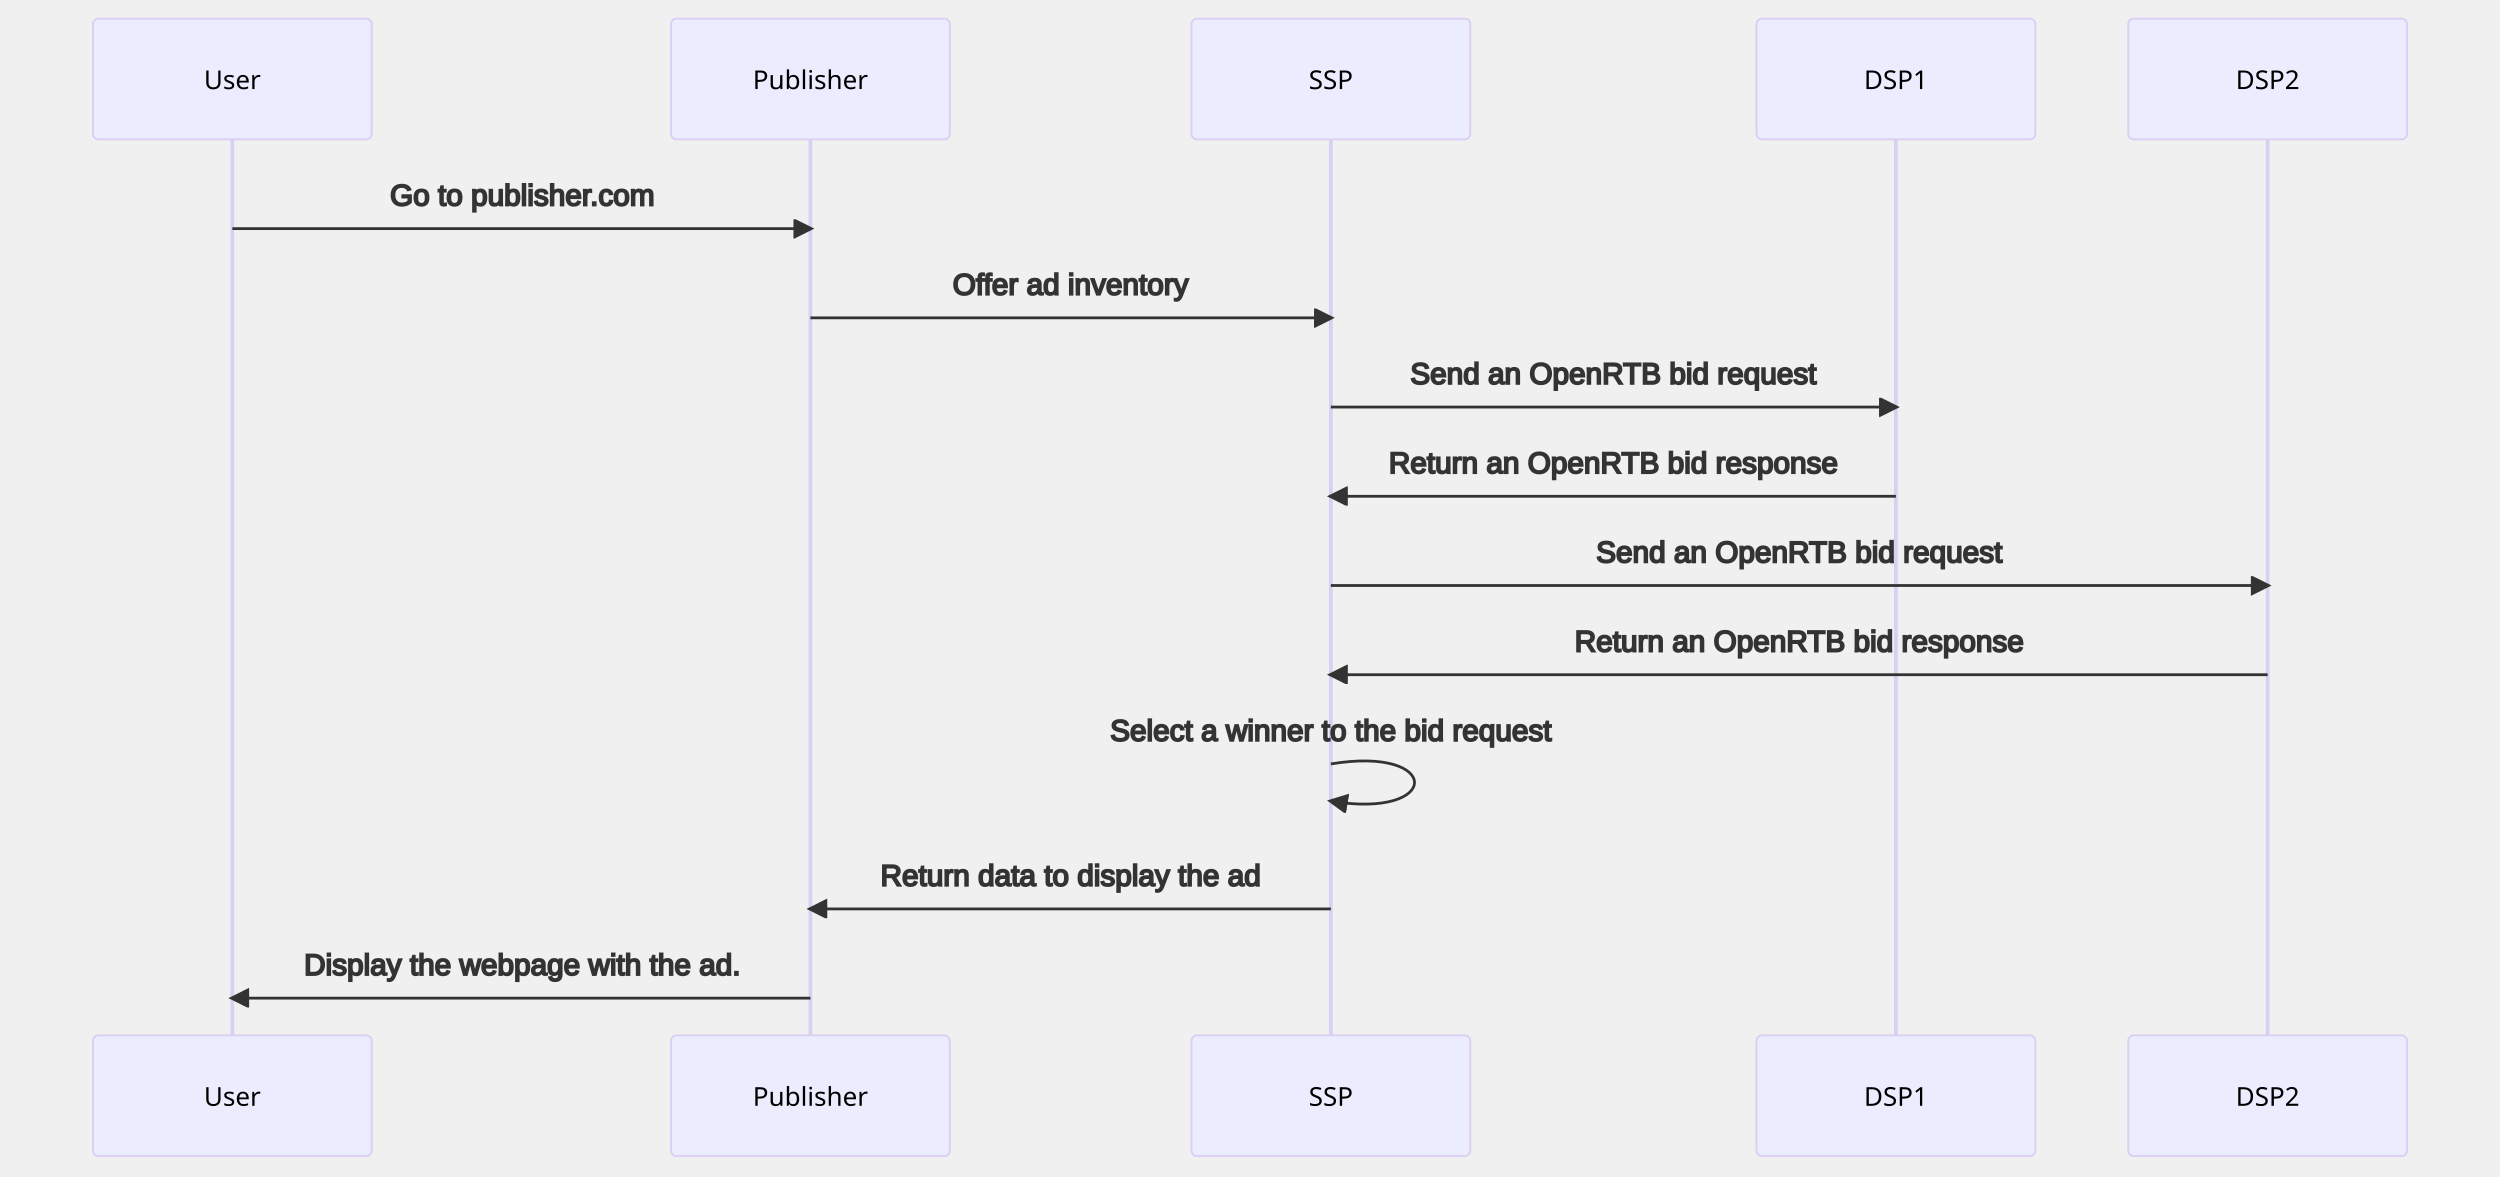
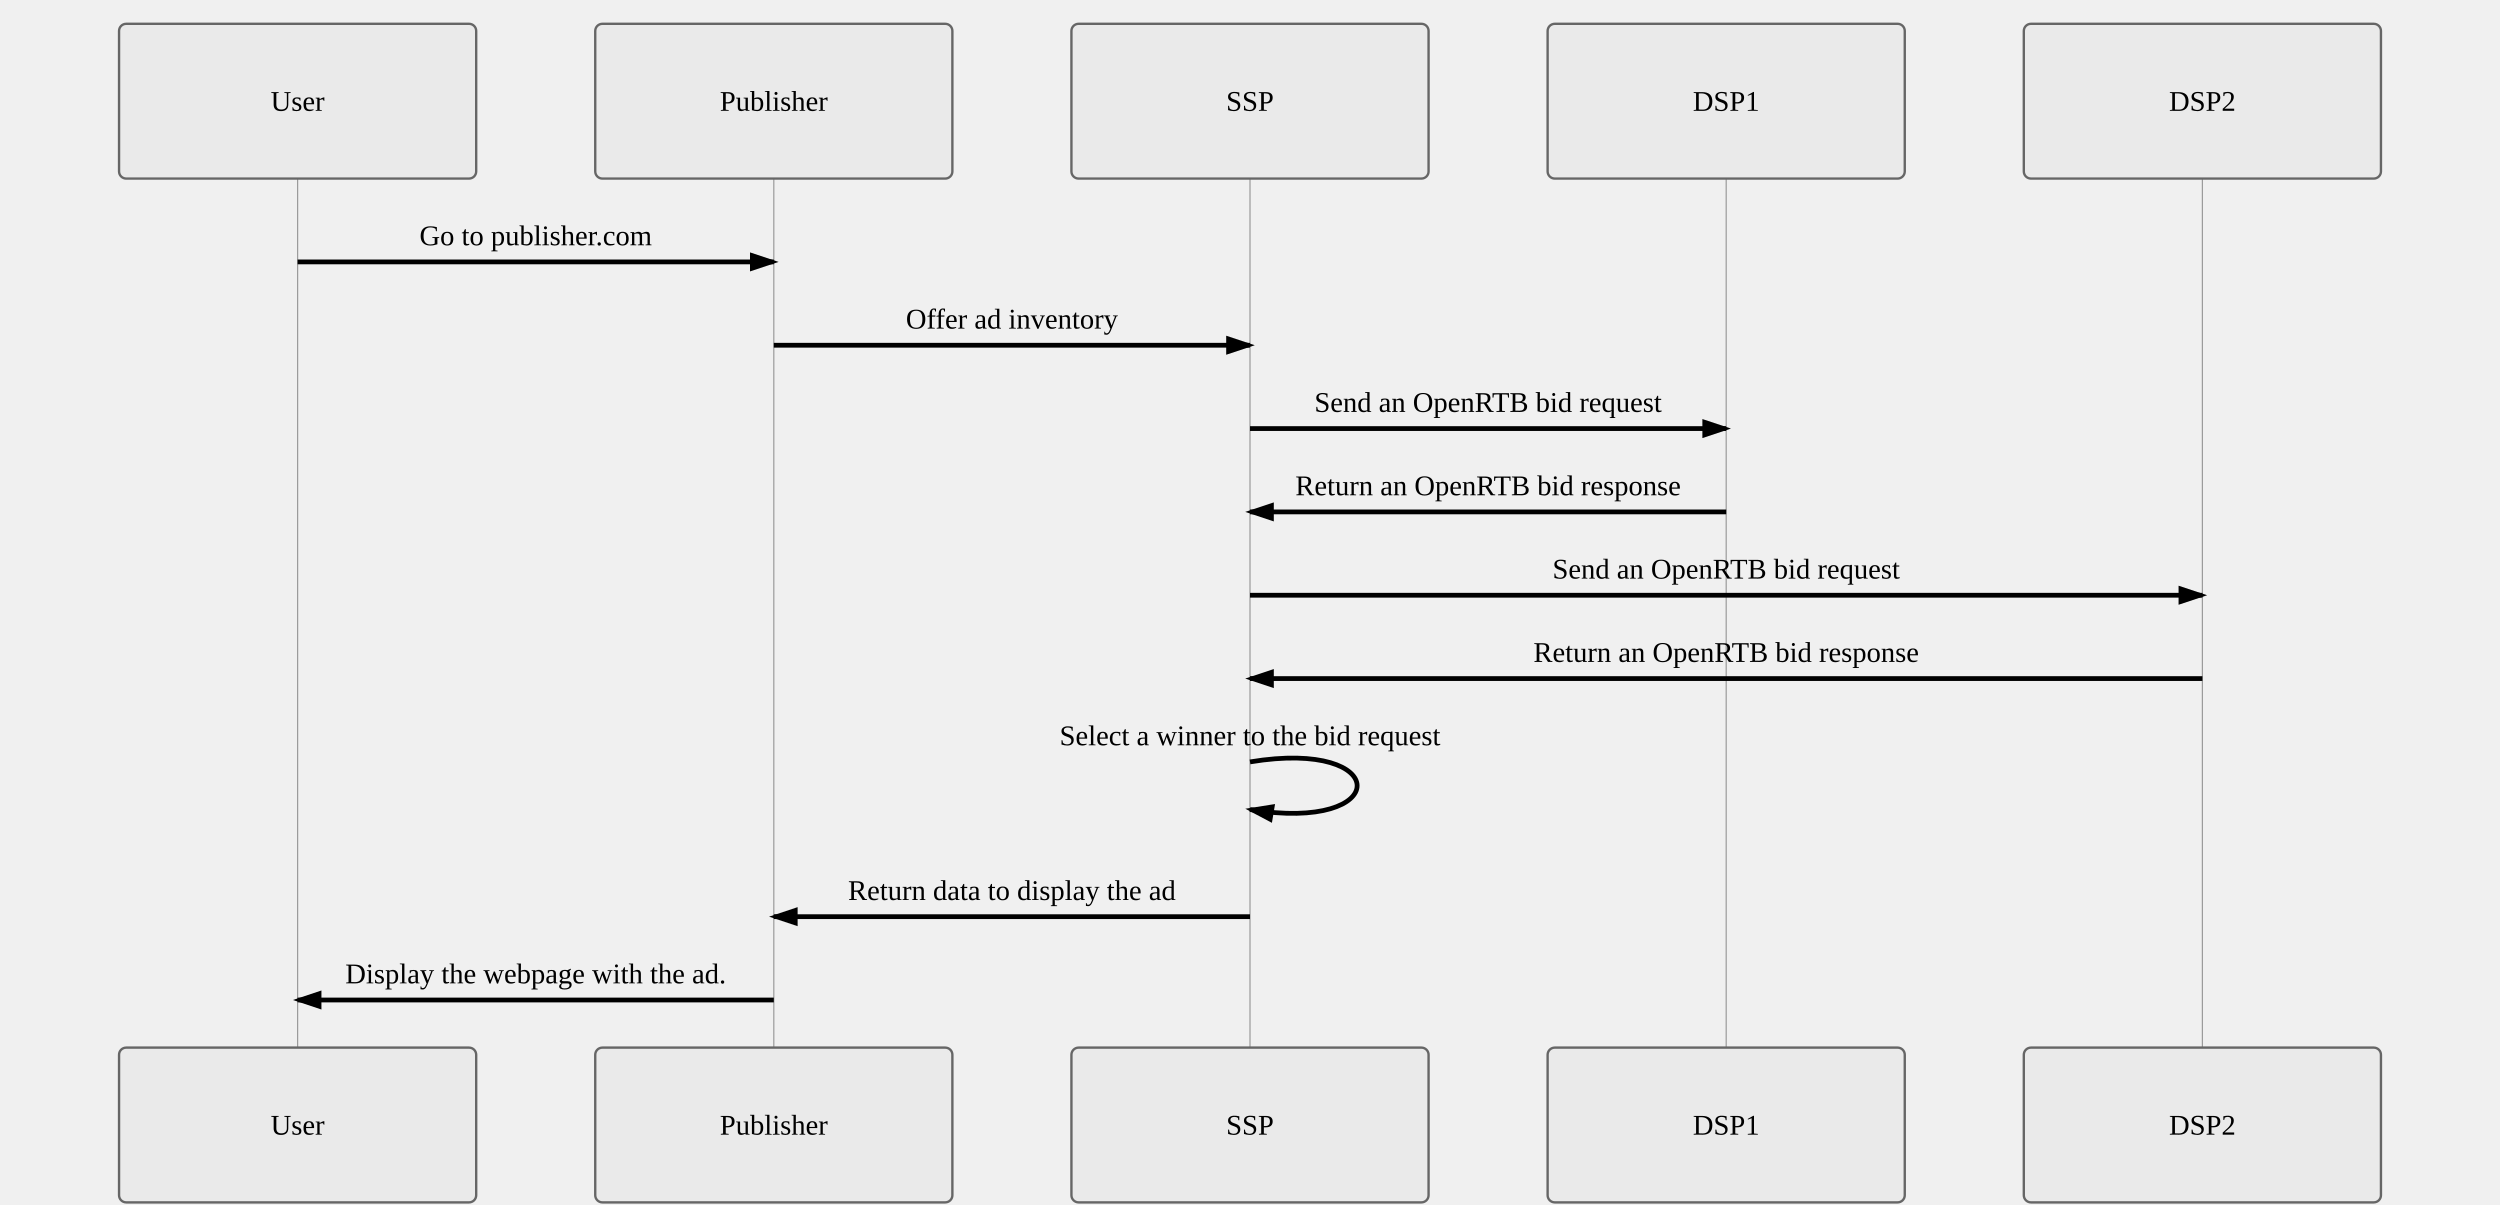
- <svg xmlns="http://www.w3.org/2000/svg" id="mermaid-1642757561262" width="100%" height="633" style="max-width: 1345px; background-color: white;" viewBox="-50 -10 1345 633">
-   <style>#mermaid-1642757561262 {font-family:"trebuchet ms",verdana,arial,sans-serif;font-size:16px;fill:#333;}#mermaid-1642757561262 .error-icon{fill:#552222;}#mermaid-1642757561262 .error-text{fill:#552222;stroke:#552222;}#mermaid-1642757561262 .edge-thickness-normal{stroke-width:2px;}#mermaid-1642757561262 .edge-thickness-thick{stroke-width:3.5px;}#mermaid-1642757561262 .edge-pattern-solid{stroke-dasharray:0;}#mermaid-1642757561262 .edge-pattern-dashed{stroke-dasharray:3;}#mermaid-1642757561262 .edge-pattern-dotted{stroke-dasharray:2;}#mermaid-1642757561262 .marker{fill:#333333;stroke:#333333;}#mermaid-1642757561262 .marker.cross{stroke:#333333;}#mermaid-1642757561262 svg{font-family:"trebuchet ms",verdana,arial,sans-serif;font-size:16px;}#mermaid-1642757561262 .actor{stroke:hsl(259.626, 59.777%, 87.902%);fill:#ECECFF;}#mermaid-1642757561262 text.actor&gt;tspan{fill:black;stroke:none;}#mermaid-1642757561262 .actor-line{stroke:grey;}#mermaid-1642757561262 .messageLine0{stroke-width:1.5;stroke-dasharray:none;stroke:#333;}#mermaid-1642757561262 .messageLine1{stroke-width:1.5;stroke-dasharray:2,2;stroke:#333;}#mermaid-1642757561262 #arrowhead path{fill:#333;stroke:#333;}#mermaid-1642757561262 .sequenceNumber{fill:white;}#mermaid-1642757561262 #sequencenumber{fill:#333;}#mermaid-1642757561262 #crosshead path{fill:#333;stroke:#333;}#mermaid-1642757561262 .messageText{fill:#333;stroke:#333;}#mermaid-1642757561262 .labelBox{stroke:hsl(259.626, 59.777%, 87.902%);fill:#ECECFF;}#mermaid-1642757561262 .labelText,#mermaid-1642757561262 .labelText&gt;tspan{fill:black;stroke:none;}#mermaid-1642757561262 .loopText,#mermaid-1642757561262 .loopText&gt;tspan{fill:black;stroke:none;}#mermaid-1642757561262 .loopLine{stroke-width:2px;stroke-dasharray:2,2;stroke:hsl(259.626, 59.777%, 87.902%);fill:hsl(259.626, 59.777%, 87.902%);}#mermaid-1642757561262 .note{stroke:#aaaa33;fill:#fff5ad;}#mermaid-1642757561262 .noteText,#mermaid-1642757561262 .noteText&gt;tspan{fill:black;stroke:none;}#mermaid-1642757561262 .activation0{fill:#f4f4f4;stroke:#666;}#mermaid-1642757561262 .activation1{fill:#f4f4f4;stroke:#666;}#mermaid-1642757561262 .activation2{fill:#f4f4f4;stroke:#666;}#mermaid-1642757561262 .actorPopupMenu{position:absolute;}#mermaid-1642757561262 .actorPopupMenuPanel{position:absolute;fill:#ECECFF;box-shadow:0px 8px 16px 0px rgba(0,0,0,0.2);filter:drop-shadow(3px 5px 2px rgb(0 0 0 / 0.4));}#mermaid-1642757561262 .actor-man line{stroke:hsl(259.626, 59.777%, 87.902%);fill:#ECECFF;}#mermaid-1642757561262 .actor-man circle,#mermaid-1642757561262 line{stroke:hsl(259.626, 59.777%, 87.902%);fill:#ECECFF;stroke-width:2px;}#mermaid-1642757561262 :root{--mermaid-font-family:"trebuchet ms",verdana,arial,sans-serif;}</style>
+ <svg xmlns="http://www.w3.org/2000/svg" width="100%" height="100%" style="max-width:1050px;" viewBox="-50 -10 1050 506">
  <g />
-   <defs>
-     <symbol id="computer" width="24" height="24">
-       <path transform="scale(.5)" d="M2 2v13h20v-13h-20zm18 11h-16v-9h16v9zm-10.228 6l.466-1h3.524l.467 1h-4.457zm14.228 3h-24l2-6h2.104l-1.33 4h18.45l-1.297-4h2.073l2 6zm-5-10h-14v-7h14v7z" />
-     </symbol>
-   </defs>
-   <defs>
-     <symbol id="database" fill-rule="evenodd" clip-rule="evenodd">
-       <path transform="scale(.5)" d="M12.258.001l.256.004.255.005.253.008.251.01.249.012.247.015.246.016.242.019.241.02.239.023.236.024.233.027.231.028.229.031.225.032.223.034.22.036.217.038.214.04.211.041.208.043.205.045.201.046.198.048.194.05.191.051.187.053.183.054.18.056.175.057.172.059.168.06.163.061.16.063.155.064.15.066.074.033.073.033.071.034.07.034.069.035.068.035.067.035.066.035.064.036.064.036.062.036.06.036.06.037.058.037.058.037.055.038.055.038.053.038.052.038.051.039.05.039.048.039.047.039.045.04.044.04.043.04.041.04.04.041.039.041.037.041.036.041.034.041.033.042.032.042.03.042.029.042.027.042.026.043.024.043.023.043.021.043.02.043.018.044.017.043.015.044.013.044.012.044.011.045.009.044.007.045.006.045.004.045.002.045.001.045v17l-.001.045-.002.045-.004.045-.006.045-.007.045-.009.044-.011.045-.012.044-.013.044-.015.044-.017.043-.018.044-.02.043-.021.043-.023.043-.024.043-.026.043-.027.042-.029.042-.03.042-.032.042-.033.042-.034.041-.036.041-.037.041-.039.041-.04.041-.041.04-.043.04-.044.04-.045.04-.047.039-.048.039-.05.039-.051.039-.052.038-.053.038-.055.038-.055.038-.058.037-.058.037-.06.037-.06.036-.062.036-.064.036-.064.036-.066.035-.067.035-.068.035-.069.035-.07.034-.071.034-.073.033-.074.033-.15.066-.155.064-.16.063-.163.061-.168.06-.172.059-.175.057-.18.056-.183.054-.187.053-.191.051-.194.05-.198.048-.201.046-.205.045-.208.043-.211.041-.214.04-.217.038-.22.036-.223.034-.225.032-.229.031-.231.028-.233.027-.236.024-.239.023-.241.02-.242.019-.246.016-.247.015-.249.012-.251.01-.253.008-.255.005-.256.004-.258.001-.258-.001-.256-.004-.255-.005-.253-.008-.251-.01-.249-.012-.247-.015-.245-.016-.243-.019-.241-.02-.238-.023-.236-.024-.234-.027-.231-.028-.228-.031-.226-.032-.223-.034-.22-.036-.217-.038-.214-.04-.211-.041-.208-.043-.204-.045-.201-.046-.198-.048-.195-.05-.19-.051-.187-.053-.184-.054-.179-.056-.176-.057-.172-.059-.167-.06-.164-.061-.159-.063-.155-.064-.151-.066-.074-.033-.072-.033-.072-.034-.07-.034-.069-.035-.068-.035-.067-.035-.066-.035-.064-.036-.063-.036-.062-.036-.061-.036-.06-.037-.058-.037-.057-.037-.056-.038-.055-.038-.053-.038-.052-.038-.051-.039-.049-.039-.049-.039-.046-.039-.046-.04-.044-.04-.043-.04-.041-.04-.04-.041-.039-.041-.037-.041-.036-.041-.034-.041-.033-.042-.032-.042-.03-.042-.029-.042-.027-.042-.026-.043-.024-.043-.023-.043-.021-.043-.02-.043-.018-.044-.017-.043-.015-.044-.013-.044-.012-.044-.011-.045-.009-.044-.007-.045-.006-.045-.004-.045-.002-.045-.001-.045v-17l.001-.045.002-.045.004-.045.006-.045.007-.045.009-.044.011-.045.012-.044.013-.044.015-.044.017-.043.018-.044.02-.043.021-.043.023-.043.024-.043.026-.043.027-.042.029-.042.03-.042.032-.042.033-.042.034-.041.036-.041.037-.041.039-.041.04-.041.041-.04.043-.04.044-.04.046-.04.046-.039.049-.039.049-.039.051-.039.052-.038.053-.038.055-.038.056-.038.057-.037.058-.037.06-.037.061-.036.062-.036.063-.036.064-.036.066-.035.067-.035.068-.035.069-.035.07-.034.072-.034.072-.033.074-.033.151-.066.155-.064.159-.063.164-.061.167-.06.172-.059.176-.057.179-.056.184-.054.187-.053.19-.051.195-.05.198-.048.201-.046.204-.045.208-.043.211-.041.214-.04.217-.038.22-.036.223-.034.226-.032.228-.031.231-.028.234-.027.236-.024.238-.023.241-.02.243-.019.245-.016.247-.015.249-.012.251-.01.253-.008.255-.005.256-.004.258-.001.258.001zm-9.258 20.499v.01l.001.021.003.021.004.022.005.021.006.022.007.022.009.023.01.022.011.023.012.023.013.023.015.023.016.024.017.023.018.024.019.024.021.024.022.025.023.024.024.025.052.049.056.05.061.051.066.051.07.051.075.051.079.052.084.052.088.052.092.052.097.052.102.051.105.052.11.052.114.051.119.051.123.051.127.05.131.05.135.05.139.048.144.049.147.047.152.047.155.047.16.045.163.045.167.043.171.043.176.041.178.041.183.039.187.039.19.037.194.035.197.035.202.033.204.031.209.03.212.029.216.027.219.025.222.024.226.021.23.02.233.018.236.016.24.015.243.012.246.01.249.008.253.005.256.004.259.001.26-.001.257-.004.254-.005.25-.008.247-.011.244-.012.241-.014.237-.016.233-.018.231-.021.226-.021.224-.024.22-.026.216-.027.212-.028.21-.031.205-.031.202-.034.198-.034.194-.036.191-.037.187-.039.183-.04.179-.04.175-.042.172-.043.168-.044.163-.045.16-.046.155-.046.152-.047.148-.048.143-.049.139-.049.136-.05.131-.05.126-.05.123-.051.118-.052.114-.051.11-.052.106-.052.101-.052.096-.052.092-.052.088-.053.083-.051.079-.052.074-.052.07-.051.065-.051.06-.051.056-.05.051-.05.023-.024.023-.025.021-.024.02-.024.019-.024.018-.024.017-.024.015-.023.014-.024.013-.023.012-.023.01-.023.01-.022.008-.022.006-.022.006-.022.004-.022.004-.021.001-.021.001-.021v-4.127l-.077.055-.08.053-.083.054-.085.053-.087.052-.09.052-.093.051-.095.05-.097.05-.1.049-.102.049-.105.048-.106.047-.109.047-.111.046-.114.045-.115.045-.118.044-.12.043-.122.042-.124.042-.126.041-.128.04-.13.04-.132.038-.134.038-.135.037-.138.037-.139.035-.142.035-.143.034-.144.033-.147.032-.148.031-.15.03-.151.03-.153.029-.154.027-.156.027-.158.026-.159.025-.161.024-.162.023-.163.022-.165.021-.166.02-.167.019-.169.018-.169.017-.171.016-.173.015-.173.014-.175.013-.175.012-.177.011-.178.01-.179.008-.179.008-.181.006-.182.005-.182.004-.184.003-.184.002h-.37l-.184-.002-.184-.003-.182-.004-.182-.005-.181-.006-.179-.008-.179-.008-.178-.01-.176-.011-.176-.012-.175-.013-.173-.014-.172-.015-.171-.016-.17-.017-.169-.018-.167-.019-.166-.02-.165-.021-.163-.022-.162-.023-.161-.024-.159-.025-.157-.026-.156-.027-.155-.027-.153-.029-.151-.03-.15-.03-.148-.031-.146-.032-.145-.033-.143-.034-.141-.035-.14-.035-.137-.037-.136-.037-.134-.038-.132-.038-.13-.04-.128-.04-.126-.041-.124-.042-.122-.042-.12-.044-.117-.043-.116-.045-.113-.045-.112-.046-.109-.047-.106-.047-.105-.048-.102-.049-.1-.049-.097-.05-.095-.05-.093-.052-.09-.051-.087-.052-.085-.053-.083-.054-.08-.054-.077-.054v4.127zm0-5.654v.011l.001.021.003.021.004.021.005.022.006.022.007.022.009.022.01.022.011.023.012.023.013.023.015.024.016.023.017.024.018.024.019.024.021.024.022.024.023.025.024.024.052.05.056.05.061.05.066.051.07.051.075.052.079.051.084.052.088.052.092.052.097.052.102.052.105.052.11.051.114.051.119.052.123.05.127.051.131.05.135.049.139.049.144.048.147.048.152.047.155.046.16.045.163.045.167.044.171.042.176.042.178.04.183.04.187.038.19.037.194.036.197.034.202.033.204.032.209.03.212.028.216.027.219.025.222.024.226.022.23.02.233.018.236.016.24.014.243.012.246.01.249.008.253.006.256.003.259.001.26-.001.257-.003.254-.006.25-.008.247-.01.244-.012.241-.015.237-.016.233-.018.231-.02.226-.022.224-.024.22-.025.216-.027.212-.029.21-.03.205-.032.202-.033.198-.035.194-.036.191-.037.187-.039.183-.039.179-.041.175-.042.172-.043.168-.044.163-.045.16-.045.155-.047.152-.047.148-.048.143-.048.139-.05.136-.049.131-.05.126-.051.123-.051.118-.051.114-.052.11-.052.106-.052.101-.052.096-.052.092-.052.088-.052.083-.052.079-.052.074-.051.07-.052.065-.051.06-.05.056-.051.051-.049.023-.025.023-.024.021-.025.02-.024.019-.024.018-.024.017-.024.015-.023.014-.023.013-.024.012-.022.01-.023.01-.023.008-.022.006-.022.006-.022.004-.021.004-.022.001-.021.001-.021v-4.139l-.077.054-.08.054-.083.054-.085.052-.087.053-.09.051-.093.051-.095.051-.097.05-.1.049-.102.049-.105.048-.106.047-.109.047-.111.046-.114.045-.115.044-.118.044-.12.044-.122.042-.124.042-.126.041-.128.04-.13.039-.132.039-.134.038-.135.037-.138.036-.139.036-.142.035-.143.033-.144.033-.147.033-.148.031-.15.03-.151.03-.153.028-.154.028-.156.027-.158.026-.159.025-.161.024-.162.023-.163.022-.165.021-.166.02-.167.019-.169.018-.169.017-.171.016-.173.015-.173.014-.175.013-.175.012-.177.011-.178.009-.179.009-.179.007-.181.007-.182.005-.182.004-.184.003-.184.002h-.37l-.184-.002-.184-.003-.182-.004-.182-.005-.181-.007-.179-.007-.179-.009-.178-.009-.176-.011-.176-.012-.175-.013-.173-.014-.172-.015-.171-.016-.17-.017-.169-.018-.167-.019-.166-.02-.165-.021-.163-.022-.162-.023-.161-.024-.159-.025-.157-.026-.156-.027-.155-.028-.153-.028-.151-.03-.15-.03-.148-.031-.146-.033-.145-.033-.143-.033-.141-.035-.14-.036-.137-.036-.136-.037-.134-.038-.132-.039-.13-.039-.128-.04-.126-.041-.124-.042-.122-.043-.12-.043-.117-.044-.116-.044-.113-.046-.112-.046-.109-.046-.106-.047-.105-.048-.102-.049-.1-.049-.097-.05-.095-.051-.093-.051-.09-.051-.087-.053-.085-.052-.083-.054-.08-.054-.077-.054v4.139zm0-5.666v.011l.001.02.003.022.004.021.005.022.006.021.007.022.009.023.01.022.011.023.012.023.013.023.015.023.016.024.017.024.018.023.019.024.021.025.022.024.023.024.024.025.052.05.056.05.061.05.066.051.07.051.075.052.079.051.084.052.088.052.092.052.097.052.102.052.105.051.11.052.114.051.119.051.123.051.127.05.131.05.135.05.139.049.144.048.147.048.152.047.155.046.16.045.163.045.167.043.171.043.176.042.178.04.183.04.187.038.19.037.194.036.197.034.202.033.204.032.209.03.212.028.216.027.219.025.222.024.226.021.23.02.233.018.236.017.24.014.243.012.246.01.249.008.253.006.256.003.259.001.26-.001.257-.003.254-.006.25-.008.247-.01.244-.013.241-.014.237-.016.233-.018.231-.02.226-.022.224-.024.22-.025.216-.027.212-.029.21-.03.205-.032.202-.033.198-.035.194-.036.191-.037.187-.039.183-.039.179-.041.175-.042.172-.043.168-.044.163-.045.16-.045.155-.047.152-.047.148-.048.143-.049.139-.049.136-.049.131-.051.126-.05.123-.051.118-.052.114-.051.11-.052.106-.052.101-.052.096-.052.092-.052.088-.052.083-.052.079-.052.074-.052.07-.051.065-.051.06-.051.056-.05.051-.049.023-.025.023-.025.021-.024.02-.024.019-.024.018-.024.017-.024.015-.023.014-.024.013-.023.012-.023.01-.022.01-.023.008-.022.006-.022.006-.022.004-.022.004-.021.001-.021.001-.021v-4.153l-.077.054-.08.054-.083.053-.085.053-.087.053-.09.051-.093.051-.095.051-.097.05-.1.049-.102.048-.105.048-.106.048-.109.046-.111.046-.114.046-.115.044-.118.044-.12.043-.122.043-.124.042-.126.041-.128.04-.13.039-.132.039-.134.038-.135.037-.138.036-.139.036-.142.034-.143.034-.144.033-.147.032-.148.032-.15.03-.151.03-.153.028-.154.028-.156.027-.158.026-.159.024-.161.024-.162.023-.163.023-.165.021-.166.02-.167.019-.169.018-.169.017-.171.016-.173.015-.173.014-.175.013-.175.012-.177.01-.178.01-.179.009-.179.007-.181.006-.182.006-.182.004-.184.003-.184.001-.185.001-.185-.001-.184-.001-.184-.003-.182-.004-.182-.006-.181-.006-.179-.007-.179-.009-.178-.01-.176-.01-.176-.012-.175-.013-.173-.014-.172-.015-.171-.016-.17-.017-.169-.018-.167-.019-.166-.02-.165-.021-.163-.023-.162-.023-.161-.024-.159-.024-.157-.026-.156-.027-.155-.028-.153-.028-.151-.03-.15-.03-.148-.032-.146-.032-.145-.033-.143-.034-.141-.034-.14-.036-.137-.036-.136-.037-.134-.038-.132-.039-.13-.039-.128-.041-.126-.041-.124-.041-.122-.043-.12-.043-.117-.044-.116-.044-.113-.046-.112-.046-.109-.046-.106-.048-.105-.048-.102-.048-.1-.05-.097-.049-.095-.051-.093-.051-.09-.052-.087-.052-.085-.053-.083-.053-.08-.054-.077-.054v4.153zm8.74-8.179l-.257.004-.254.005-.25.008-.247.011-.244.012-.241.014-.237.016-.233.018-.231.021-.226.022-.224.023-.22.026-.216.027-.212.028-.21.031-.205.032-.202.033-.198.034-.194.036-.191.038-.187.038-.183.04-.179.041-.175.042-.172.043-.168.043-.163.045-.16.046-.155.046-.152.048-.148.048-.143.048-.139.049-.136.05-.131.05-.126.051-.123.051-.118.051-.114.052-.11.052-.106.052-.101.052-.096.052-.092.052-.088.052-.083.052-.079.052-.074.051-.07.052-.065.051-.06.05-.056.05-.051.05-.023.025-.023.024-.021.024-.02.025-.019.024-.018.024-.017.023-.015.024-.014.023-.013.023-.012.023-.01.023-.01.022-.008.022-.006.023-.006.021-.004.022-.004.021-.001.021-.001.021.001.021.001.021.004.021.004.022.006.021.006.023.008.022.01.022.01.023.012.023.013.023.014.023.015.024.017.023.018.024.019.024.02.025.021.024.023.024.023.025.051.05.056.05.06.05.065.051.07.052.074.051.079.052.083.052.088.052.092.052.096.052.101.052.106.052.11.052.114.052.118.051.123.051.126.051.131.05.136.05.139.049.143.048.148.048.152.048.155.046.16.046.163.045.168.043.172.043.175.042.179.041.183.04.187.038.191.038.194.036.198.034.202.033.205.032.21.031.212.028.216.027.22.026.224.023.226.022.231.021.233.018.237.016.241.014.244.012.247.011.25.008.254.005.257.004.26.001.26-.001.257-.004.254-.005.25-.008.247-.011.244-.012.241-.014.237-.016.233-.018.231-.021.226-.022.224-.023.22-.026.216-.027.212-.028.21-.031.205-.032.202-.033.198-.034.194-.036.191-.038.187-.038.183-.04.179-.041.175-.042.172-.043.168-.043.163-.045.16-.046.155-.046.152-.048.148-.048.143-.048.139-.049.136-.05.131-.05.126-.051.123-.051.118-.051.114-.052.11-.052.106-.052.101-.052.096-.052.092-.052.088-.052.083-.052.079-.052.074-.051.07-.052.065-.051.06-.05.056-.05.051-.05.023-.025.023-.024.021-.024.02-.025.019-.024.018-.024.017-.023.015-.024.014-.023.013-.023.012-.023.01-.023.01-.022.008-.022.006-.023.006-.021.004-.022.004-.021.001-.021.001-.021-.001-.021-.001-.021-.004-.021-.004-.022-.006-.021-.006-.023-.008-.022-.01-.022-.01-.023-.012-.023-.013-.023-.014-.023-.015-.024-.017-.023-.018-.024-.019-.024-.02-.025-.021-.024-.023-.024-.023-.025-.051-.05-.056-.05-.06-.05-.065-.051-.07-.052-.074-.051-.079-.052-.083-.052-.088-.052-.092-.052-.096-.052-.101-.052-.106-.052-.11-.052-.114-.052-.118-.051-.123-.051-.126-.051-.131-.05-.136-.05-.139-.049-.143-.048-.148-.048-.152-.048-.155-.046-.16-.046-.163-.045-.168-.043-.172-.043-.175-.042-.179-.041-.183-.04-.187-.038-.191-.038-.194-.036-.198-.034-.202-.033-.205-.032-.21-.031-.212-.028-.216-.027-.22-.026-.224-.023-.226-.022-.231-.021-.233-.018-.237-.016-.241-.014-.244-.012-.247-.011-.25-.008-.254-.005-.257-.004-.26-.001-.26.001z" />
-     </symbol>
-   </defs>
-   <defs>
-     <symbol id="clock" width="24" height="24">
-       <path transform="scale(.5)" d="M12 2c5.514 0 10 4.486 10 10s-4.486 10-10 10-10-4.486-10-10 4.486-10 10-10zm0-2c-6.627 0-12 5.373-12 12s5.373 12 12 12 12-5.373 12-12-5.373-12-12-12zm5.848 12.459c.202.038.202.333.001.372-1.907.361-6.045 1.111-6.547 1.111-.719 0-1.301-.582-1.301-1.301 0-.512.77-5.447 1.125-7.445.034-.192.312-.181.343.014l.985 6.238 5.394 1.011z" />
-     </symbol>
-   </defs>
  <g>
-     <line id="actor0" x1="75" y1="5" x2="75" y2="567" class="200" stroke-width="0.5px" stroke="#999" />
-     <g id="root-0">
-       <rect x="0" y="0" fill="#eaeaea" stroke="#666" width="150" height="65" rx="3" ry="3" class="actor" />
-       <text x="75" y="32.5" dominant-baseline="central" alignment-baseline="central" class="actor" style="text-anchor: middle; font-size: 14px; font-weight: 400; font-family: Open-Sans, &quot;sans-serif&quot;;">
-         <tspan x="75" dy="0">User</tspan>
-       </text>
-     </g>
+     <line id="actor0" x1="75" y1="5" x2="75" y2="495" class="actor-line" stroke-width="0.5px" stroke="#999" />
+     <rect x="0" y="0" fill="#eaeaea" stroke="#666" width="150" height="65" rx="3" ry="3" class="actor" />
+     <text x="75" y="32.5" dominant-baseline="central" alignment-baseline="central" class="actor" style="text-anchor: middle;">
+       <tspan x="75" dy="0">User</tspan>
+     </text>
  </g>
  <g>
-     <line id="actor1" x1="386" y1="5" x2="386" y2="567" class="200" stroke-width="0.5px" stroke="#999" />
-     <g id="root-1">
-       <rect x="311" y="0" fill="#eaeaea" stroke="#666" width="150" height="65" rx="3" ry="3" class="actor" />
-       <text x="386" y="32.5" dominant-baseline="central" alignment-baseline="central" class="actor" style="text-anchor: middle; font-size: 14px; font-weight: 400; font-family: Open-Sans, &quot;sans-serif&quot;;">
-         <tspan x="386" dy="0">Publisher</tspan>
-       </text>
-     </g>
+     <line id="actor1" x1="275" y1="5" x2="275" y2="495" class="actor-line" stroke-width="0.5px" stroke="#999" />
+     <rect x="200" y="0" fill="#eaeaea" stroke="#666" width="150" height="65" rx="3" ry="3" class="actor" />
+     <text x="275" y="32.5" dominant-baseline="central" alignment-baseline="central" class="actor" style="text-anchor: middle;">
+       <tspan x="275" dy="0">Publisher</tspan>
+     </text>
  </g>
  <g>
-     <line id="actor2" x1="666" y1="5" x2="666" y2="567" class="200" stroke-width="0.5px" stroke="#999" />
-     <g id="root-2">
-       <rect x="591" y="0" fill="#eaeaea" stroke="#666" width="150" height="65" rx="3" ry="3" class="actor" />
-       <text x="666" y="32.5" dominant-baseline="central" alignment-baseline="central" class="actor" style="text-anchor: middle; font-size: 14px; font-weight: 400; font-family: Open-Sans, &quot;sans-serif&quot;;">
-         <tspan x="666" dy="0">SSP</tspan>
-       </text>
-     </g>
+     <line id="actor2" x1="475" y1="5" x2="475" y2="495" class="actor-line" stroke-width="0.5px" stroke="#999" />
+     <rect x="400" y="0" fill="#eaeaea" stroke="#666" width="150" height="65" rx="3" ry="3" class="actor" />
+     <text x="475" y="32.5" dominant-baseline="central" alignment-baseline="central" class="actor" style="text-anchor: middle;">
+       <tspan x="475" dy="0">SSP</tspan>
+     </text>
  </g>
  <g>
-     <line id="actor3" x1="970" y1="5" x2="970" y2="567" class="200" stroke-width="0.5px" stroke="#999" />
-     <g id="root-3">
-       <rect x="895" y="0" fill="#eaeaea" stroke="#666" width="150" height="65" rx="3" ry="3" class="actor" />
-       <text x="970" y="32.5" dominant-baseline="central" alignment-baseline="central" class="actor" style="text-anchor: middle; font-size: 14px; font-weight: 400; font-family: Open-Sans, &quot;sans-serif&quot;;">
-         <tspan x="970" dy="0">DSP1</tspan>
-       </text>
-     </g>
+     <line id="actor3" x1="675" y1="5" x2="675" y2="495" class="actor-line" stroke-width="0.5px" stroke="#999" />
+     <rect x="600" y="0" fill="#eaeaea" stroke="#666" width="150" height="65" rx="3" ry="3" class="actor" />
+     <text x="675" y="32.5" dominant-baseline="central" alignment-baseline="central" class="actor" style="text-anchor: middle;">
+       <tspan x="675" dy="0">DSP1</tspan>
+     </text>
  </g>
  <g>
-     <line id="actor4" x1="1170" y1="5" x2="1170" y2="567" class="200" stroke-width="0.5px" stroke="#999" />
-     <g id="root-4">
-       <rect x="1095" y="0" fill="#eaeaea" stroke="#666" width="150" height="65" rx="3" ry="3" class="actor" />
-       <text x="1170" y="32.5" dominant-baseline="central" alignment-baseline="central" class="actor" style="text-anchor: middle; font-size: 14px; font-weight: 400; font-family: Open-Sans, &quot;sans-serif&quot;;">
-         <tspan x="1170" dy="0">DSP2</tspan>
-       </text>
-     </g>
+     <line id="actor4" x1="875" y1="5" x2="875" y2="495" class="actor-line" stroke-width="0.5px" stroke="#999" />
+     <rect x="800" y="0" fill="#eaeaea" stroke="#666" width="150" height="65" rx="3" ry="3" class="actor" />
+     <text x="875" y="32.5" dominant-baseline="central" alignment-baseline="central" class="actor" style="text-anchor: middle;">
+       <tspan x="875" dy="0">DSP2</tspan>
+     </text>
  </g>
  <defs>
-     <marker id="arrowhead" refX="9" refY="5" markerUnits="userSpaceOnUse" markerWidth="12" markerHeight="12" orient="auto">
-       <path d="M 0 0 L 10 5 L 0 10 z" />
+     <marker id="arrowhead" refX="5" refY="2" markerWidth="6" markerHeight="4" orient="auto">
+       <path d="M 0,0 V 4 L6,2 Z" />
    </marker>
  </defs>
  <defs>
    <marker id="crosshead" markerWidth="15" markerHeight="8" orient="auto" refX="16" refY="4">
      <path fill="black" stroke="#000000" stroke-width="1px" d="M 9,2 V 6 L16,4 Z" style="stroke-dasharray: 0, 0;" />
      <path fill="none" stroke="#000000" stroke-width="1px" d="M 0,1 L 6,7 M 6,1 L 0,7" style="stroke-dasharray: 0, 0;" />
    </marker>
  </defs>
-   <defs>
-     <marker id="filled-head" refX="18" refY="7" markerWidth="20" markerHeight="28" orient="auto">
-       <path d="M 18,7 L9,13 L14,7 L9,1 Z" />
-     </marker>
-   </defs>
-   <defs>
-     <marker id="sequencenumber" refX="15" refY="15" markerWidth="60" markerHeight="40" orient="auto">
-       <circle cx="15" cy="15" r="6" />
-     </marker>
-   </defs>
-   <text x="231" y="80" text-anchor="middle" dominant-baseline="middle" alignment-baseline="middle" class="messageText" dy="1em" style="font-family: &quot;trebuchet ms&quot;, verdana, arial, sans-serif; font-size: 16px; font-weight: 400;">Go to publisher.com</text>
-   <line x1="75" y1="113" x2="386" y2="113" class="messageLine0" stroke-width="2" stroke="none" marker-end="url(#arrowhead)" style="fill: none;" />
-   <text x="526" y="128" text-anchor="middle" dominant-baseline="middle" alignment-baseline="middle" class="messageText" dy="1em" style="font-family: &quot;trebuchet ms&quot;, verdana, arial, sans-serif; font-size: 16px; font-weight: 400;">Offer ad inventory</text>
-   <line x1="386" y1="161" x2="666" y2="161" class="messageLine0" stroke-width="2" stroke="none" marker-end="url(#arrowhead)" style="fill: none;" />
-   <text x="818" y="176" text-anchor="middle" dominant-baseline="middle" alignment-baseline="middle" class="messageText" dy="1em" style="font-family: &quot;trebuchet ms&quot;, verdana, arial, sans-serif; font-size: 16px; font-weight: 400;">Send an OpenRTB bid request</text>
-   <line x1="666" y1="209" x2="970" y2="209" class="messageLine0" stroke-width="2" stroke="none" marker-end="url(#arrowhead)" style="fill: none;" />
-   <text x="818" y="224" text-anchor="middle" dominant-baseline="middle" alignment-baseline="middle" class="messageText" dy="1em" style="font-family: &quot;trebuchet ms&quot;, verdana, arial, sans-serif; font-size: 16px; font-weight: 400;">Return an OpenRTB bid response</text>
-   <line x1="970" y1="257" x2="666" y2="257" class="messageLine0" stroke-width="2" stroke="none" marker-end="url(#arrowhead)" style="fill: none;" />
-   <text x="918" y="272" text-anchor="middle" dominant-baseline="middle" alignment-baseline="middle" class="messageText" dy="1em" style="font-family: &quot;trebuchet ms&quot;, verdana, arial, sans-serif; font-size: 16px; font-weight: 400;">Send an OpenRTB bid request</text>
-   <line x1="666" y1="305" x2="1170" y2="305" class="messageLine0" stroke-width="2" stroke="none" marker-end="url(#arrowhead)" style="fill: none;" />
-   <text x="918" y="320" text-anchor="middle" dominant-baseline="middle" alignment-baseline="middle" class="messageText" dy="1em" style="font-family: &quot;trebuchet ms&quot;, verdana, arial, sans-serif; font-size: 16px; font-weight: 400;">Return an OpenRTB bid response</text>
-   <line x1="1170" y1="353" x2="666" y2="353" class="messageLine0" stroke-width="2" stroke="none" marker-end="url(#arrowhead)" style="fill: none;" />
-   <text x="666" y="368" text-anchor="middle" dominant-baseline="middle" alignment-baseline="middle" class="messageText" dy="1em" style="font-family: &quot;trebuchet ms&quot;, verdana, arial, sans-serif; font-size: 16px; font-weight: 400;">Select a winner to the bid request</text>
-   <path d="M 666,401 C 726,391 726,431 666,421" class="messageLine0" stroke-width="2" stroke="none" marker-end="url(#arrowhead)" style="fill: none;" />
-   <text x="526" y="446" text-anchor="middle" dominant-baseline="middle" alignment-baseline="middle" class="messageText" dy="1em" style="font-family: &quot;trebuchet ms&quot;, verdana, arial, sans-serif; font-size: 16px; font-weight: 400;">Return data to display the ad</text>
-   <line x1="666" y1="479" x2="386" y2="479" class="messageLine0" stroke-width="2" stroke="none" marker-end="url(#arrowhead)" style="fill: none;" />
-   <text x="231" y="494" text-anchor="middle" dominant-baseline="middle" alignment-baseline="middle" class="messageText" dy="1em" style="font-family: &quot;trebuchet ms&quot;, verdana, arial, sans-serif; font-size: 16px; font-weight: 400;">Display the webpage with the ad.</text>
-   <line x1="386" y1="527" x2="75" y2="527" class="messageLine0" stroke-width="2" stroke="none" marker-end="url(#arrowhead)" style="fill: none;" />
  <g>
-     <rect x="0" y="547" fill="#eaeaea" stroke="#666" width="150" height="65" rx="3" ry="3" class="actor" />
-     <text x="75" y="579.5" dominant-baseline="central" alignment-baseline="central" class="actor" style="text-anchor: middle; font-size: 14px; font-weight: 400; font-family: Open-Sans, &quot;sans-serif&quot;;">
+     <text x="175" y="93" class="messageText" style="text-anchor: middle;">Go to publisher.com</text>
+     <line x1="75" y1="100" x2="275" y2="100" class="messageLine0" stroke-width="2" stroke="black" marker-end="url(#arrowhead)" style="fill: none;" />
+   </g>
+   <g>
+     <text x="375" y="128" class="messageText" style="text-anchor: middle;">Offer ad inventory</text>
+     <line x1="275" y1="135" x2="475" y2="135" class="messageLine0" stroke-width="2" stroke="black" marker-end="url(#arrowhead)" style="fill: none;" />
+   </g>
+   <g>
+     <text x="575" y="163" class="messageText" style="text-anchor: middle;">Send an OpenRTB bid request</text>
+     <line x1="475" y1="170" x2="675" y2="170" class="messageLine0" stroke-width="2" stroke="black" marker-end="url(#arrowhead)" style="fill: none;" />
+   </g>
+   <g>
+     <text x="575" y="198" class="messageText" style="text-anchor: middle;">Return an OpenRTB bid response</text>
+     <line x1="675" y1="205" x2="475" y2="205" class="messageLine0" stroke-width="2" stroke="black" marker-end="url(#arrowhead)" style="fill: none;" />
+   </g>
+   <g>
+     <text x="675" y="233" class="messageText" style="text-anchor: middle;">Send an OpenRTB bid request</text>
+     <line x1="475" y1="240" x2="875" y2="240" class="messageLine0" stroke-width="2" stroke="black" marker-end="url(#arrowhead)" style="fill: none;" />
+   </g>
+   <g>
+     <text x="675" y="268" class="messageText" style="text-anchor: middle;">Return an OpenRTB bid response</text>
+     <line x1="875" y1="275" x2="475" y2="275" class="messageLine0" stroke-width="2" stroke="black" marker-end="url(#arrowhead)" style="fill: none;" />
+   </g>
+   <g>
+     <text x="475" y="303" class="messageText" style="text-anchor: middle;">Select a winner to the bid request</text>
+     <path d="M 475,310 C 535,300 535,340 475,330" class="messageLine0" stroke-width="2" stroke="black" marker-end="url(#arrowhead)" style="fill: none;" />
+   </g>
+   <g>
+     <text x="375" y="368" class="messageText" style="text-anchor: middle;">Return data to display the ad</text>
+     <line x1="475" y1="375" x2="275" y2="375" class="messageLine0" stroke-width="2" stroke="black" marker-end="url(#arrowhead)" style="fill: none;" />
+   </g>
+   <g>
+     <text x="175" y="403" class="messageText" style="text-anchor: middle;">Display the webpage with the ad.</text>
+     <line x1="275" y1="410" x2="75" y2="410" class="messageLine0" stroke-width="2" stroke="black" marker-end="url(#arrowhead)" style="fill: none;" />
+   </g>
+   <g>
+     <rect x="0" y="430" fill="#eaeaea" stroke="#666" width="150" height="65" rx="3" ry="3" class="actor" />
+     <text x="75" y="462.5" dominant-baseline="central" alignment-baseline="central" class="actor" style="text-anchor: middle;">
      <tspan x="75" dy="0">User</tspan>
    </text>
  </g>
  <g>
-     <rect x="311" y="547" fill="#eaeaea" stroke="#666" width="150" height="65" rx="3" ry="3" class="actor" />
-     <text x="386" y="579.5" dominant-baseline="central" alignment-baseline="central" class="actor" style="text-anchor: middle; font-size: 14px; font-weight: 400; font-family: Open-Sans, &quot;sans-serif&quot;;">
-       <tspan x="386" dy="0">Publisher</tspan>
+     <rect x="200" y="430" fill="#eaeaea" stroke="#666" width="150" height="65" rx="3" ry="3" class="actor" />
+     <text x="275" y="462.5" dominant-baseline="central" alignment-baseline="central" class="actor" style="text-anchor: middle;">
+       <tspan x="275" dy="0">Publisher</tspan>
    </text>
  </g>
  <g>
-     <rect x="591" y="547" fill="#eaeaea" stroke="#666" width="150" height="65" rx="3" ry="3" class="actor" />
-     <text x="666" y="579.5" dominant-baseline="central" alignment-baseline="central" class="actor" style="text-anchor: middle; font-size: 14px; font-weight: 400; font-family: Open-Sans, &quot;sans-serif&quot;;">
-       <tspan x="666" dy="0">SSP</tspan>
+     <rect x="400" y="430" fill="#eaeaea" stroke="#666" width="150" height="65" rx="3" ry="3" class="actor" />
+     <text x="475" y="462.5" dominant-baseline="central" alignment-baseline="central" class="actor" style="text-anchor: middle;">
+       <tspan x="475" dy="0">SSP</tspan>
    </text>
  </g>
  <g>
-     <rect x="895" y="547" fill="#eaeaea" stroke="#666" width="150" height="65" rx="3" ry="3" class="actor" />
-     <text x="970" y="579.5" dominant-baseline="central" alignment-baseline="central" class="actor" style="text-anchor: middle; font-size: 14px; font-weight: 400; font-family: Open-Sans, &quot;sans-serif&quot;;">
-       <tspan x="970" dy="0">DSP1</tspan>
+     <rect x="600" y="430" fill="#eaeaea" stroke="#666" width="150" height="65" rx="3" ry="3" class="actor" />
+     <text x="675" y="462.5" dominant-baseline="central" alignment-baseline="central" class="actor" style="text-anchor: middle;">
+       <tspan x="675" dy="0">DSP1</tspan>
    </text>
  </g>
  <g>
-     <rect x="1095" y="547" fill="#eaeaea" stroke="#666" width="150" height="65" rx="3" ry="3" class="actor" />
-     <text x="1170" y="579.5" dominant-baseline="central" alignment-baseline="central" class="actor" style="text-anchor: middle; font-size: 14px; font-weight: 400; font-family: Open-Sans, &quot;sans-serif&quot;;">
-       <tspan x="1170" dy="0">DSP2</tspan>
+     <rect x="800" y="430" fill="#eaeaea" stroke="#666" width="150" height="65" rx="3" ry="3" class="actor" />
+     <text x="875" y="462.5" dominant-baseline="central" alignment-baseline="central" class="actor" style="text-anchor: middle;">
+       <tspan x="875" dy="0">DSP2</tspan>
    </text>
  </g>
</svg>
